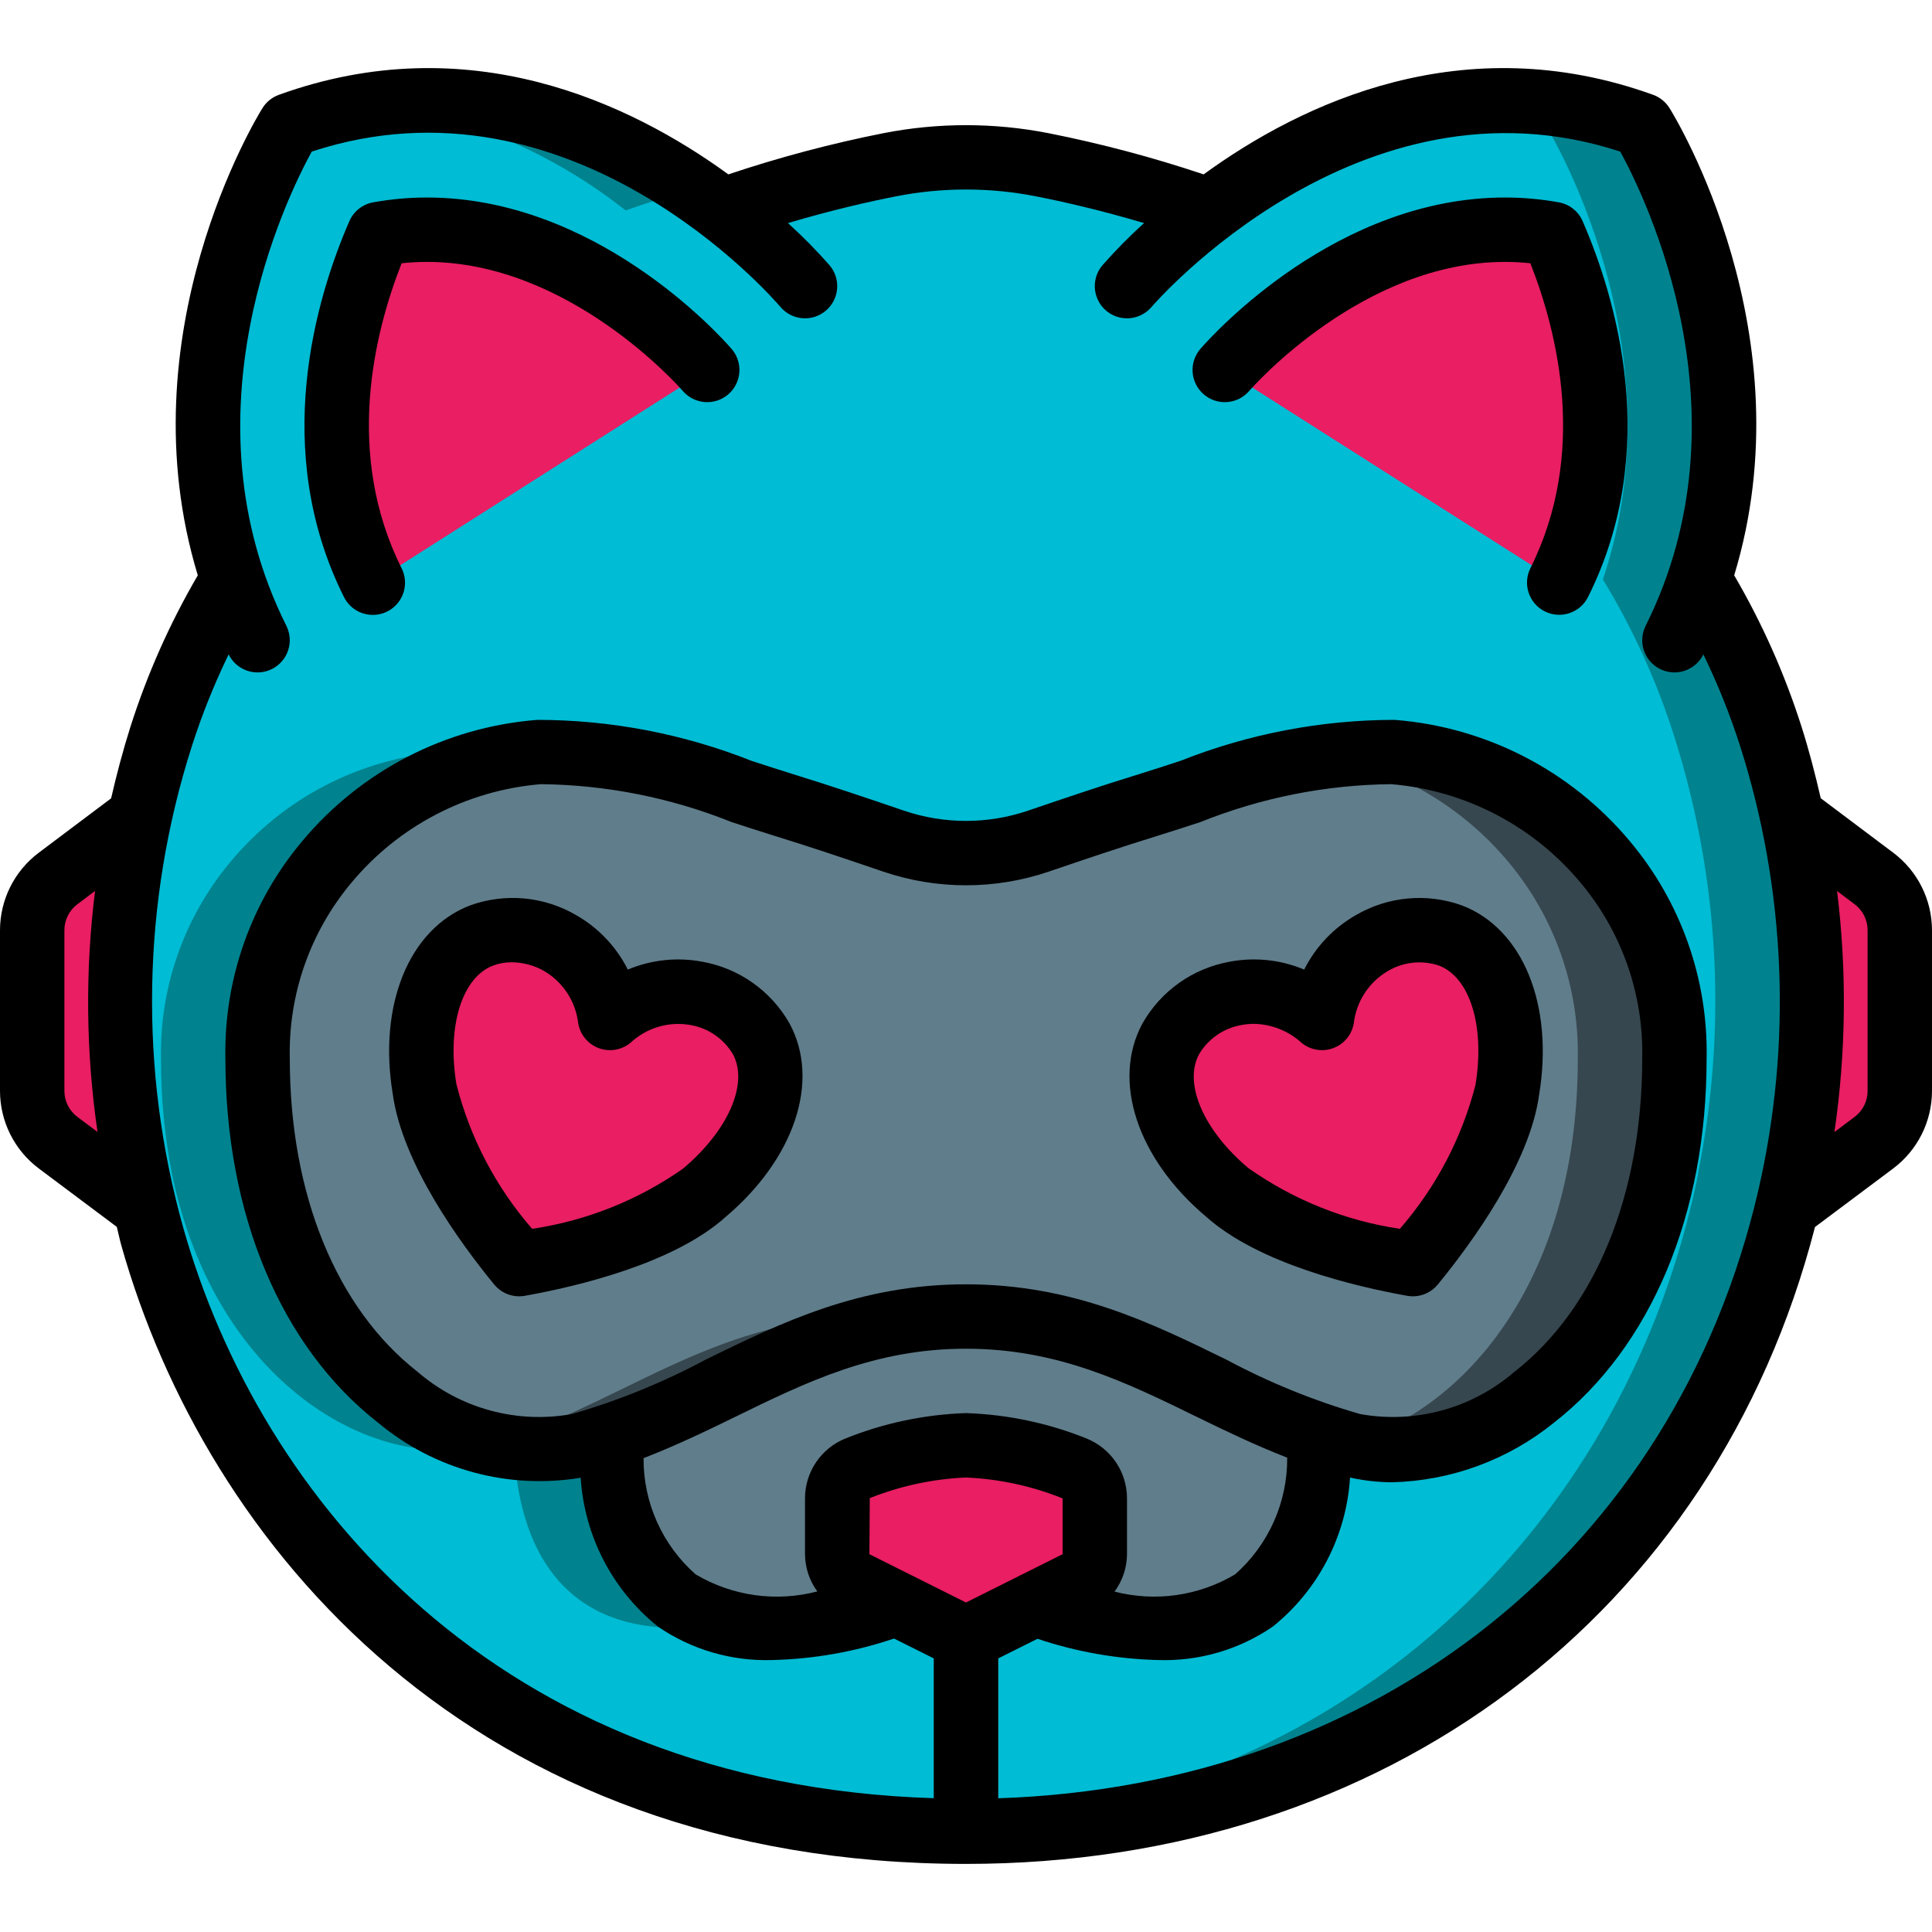
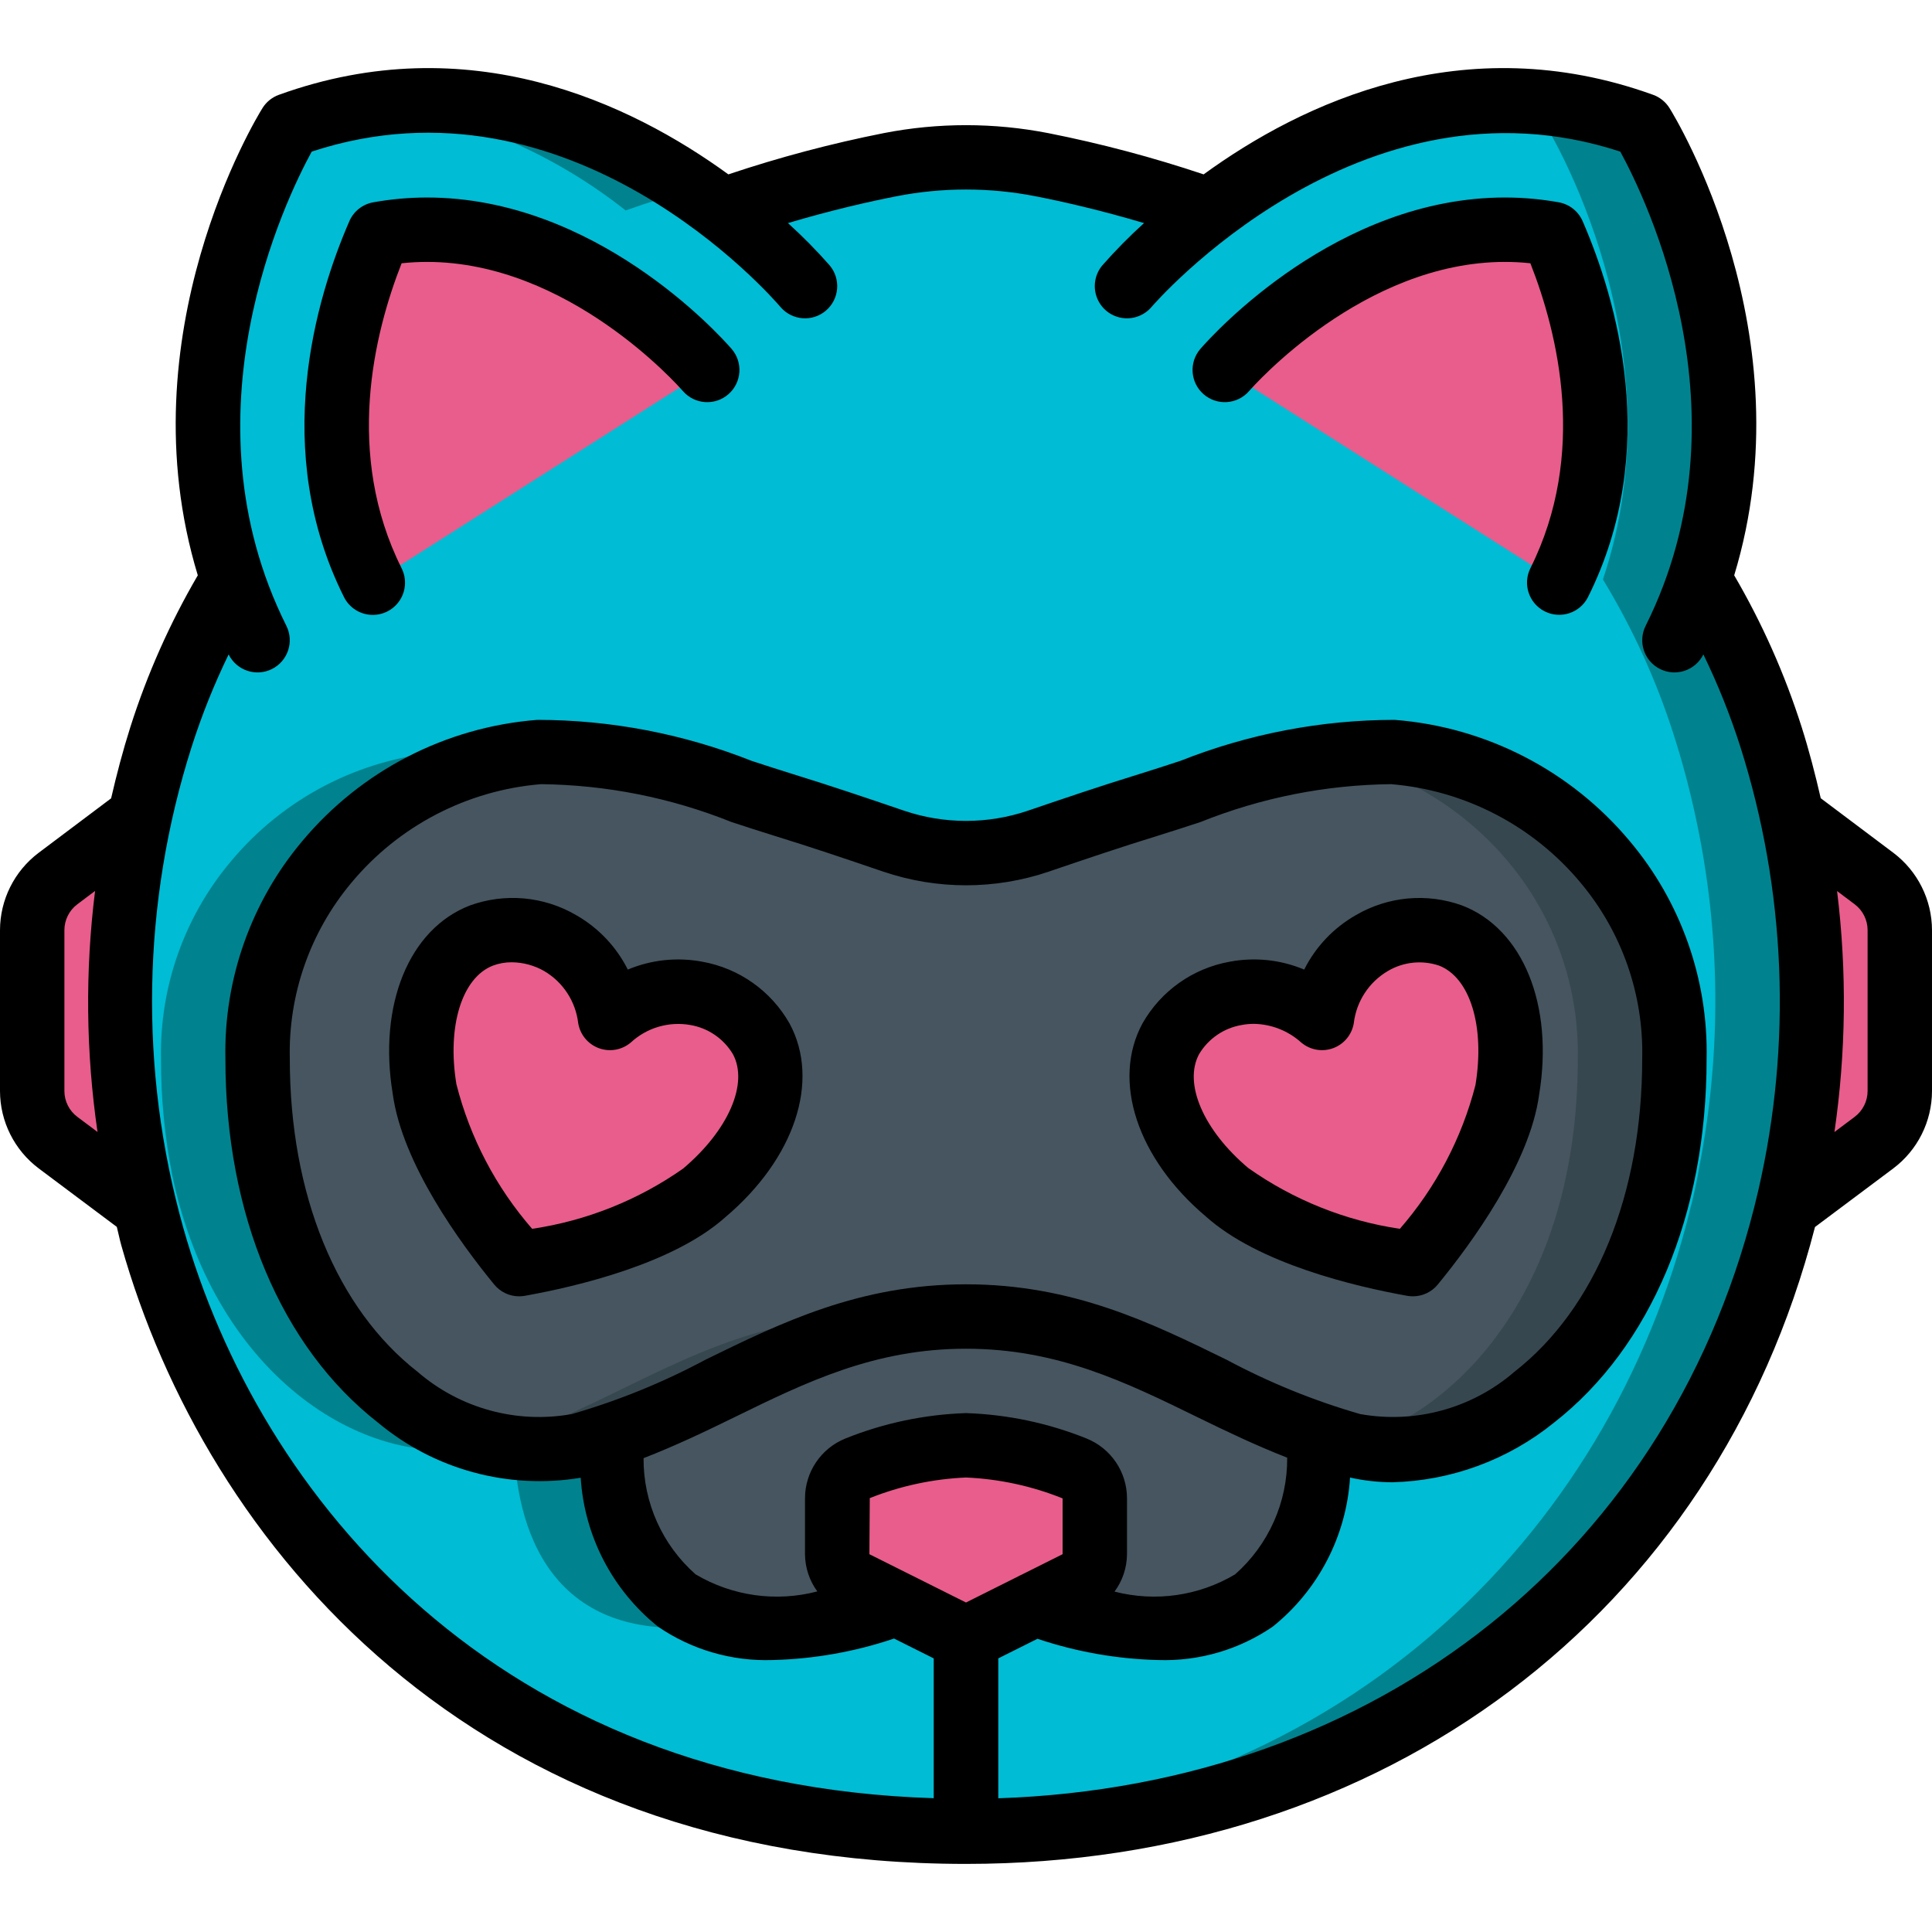
<svg xmlns="http://www.w3.org/2000/svg" version="1.1" id="Capa_1" x="0px" y="0px" viewBox="0 0 512 512" style="enable-background:new 0 0 512 512;" xml:space="preserve">
  <g>
    <g transform="translate(1 1)">
-       <path style="fill:#E91E63;" d="M495.64,231.835l-21.675-16.299c-1.536-7.168-3.413-14.251-5.632-21.248    c-4.613-14.621-10.973-28.632-18.944-41.728C470.381,90.096,434.2,32.155,434.2,32.155c-48.64-17.579-90.453,4.267-114.603,22.613    c-14.512-5.092-29.37-9.141-44.459-12.117c-13.298-2.617-26.979-2.617-40.277,0c-15.089,2.976-29.946,7.026-44.459,12.117    C166.253,36.422,124.44,14.576,75.8,32.155c0,0-36.181,57.941-15.189,120.405c-7.971,13.097-14.331,27.107-18.944,41.728    c-2.219,6.997-4.096,14.165-5.632,21.248L14.36,231.835c-4.284,3.235-6.809,8.286-6.827,13.653v42.667    c0.017,5.368,2.543,10.419,6.827,13.653l23.04,17.237v0.085c0.597,2.56,1.28,5.12,1.963,7.595    c23.979,84.907,97.024,154.197,207.104,157.525c2.816,0.085,5.632,0.171,8.533,0.171c2.901,0,5.717-0.085,8.533-0.171    c113.408-3.499,187.477-76.715,209.067-165.12v-0.085l23.04-17.237c4.284-3.234,6.809-8.286,6.827-13.653v-42.667    C502.449,240.12,499.924,235.069,495.64,231.835z" />
+       <path style="fill:#e85d8b;" d="M495.64,231.835l-21.675-16.299c-1.536-7.168-3.413-14.251-5.632-21.248    c-4.613-14.621-10.973-28.632-18.944-41.728C470.381,90.096,434.2,32.155,434.2,32.155c-48.64-17.579-90.453,4.267-114.603,22.613    c-14.512-5.092-29.37-9.141-44.459-12.117c-13.298-2.617-26.979-2.617-40.277,0c-15.089,2.976-29.946,7.026-44.459,12.117    C166.253,36.422,124.44,14.576,75.8,32.155c0,0-36.181,57.941-15.189,120.405c-7.971,13.097-14.331,27.107-18.944,41.728    c-2.219,6.997-4.096,14.165-5.632,21.248L14.36,231.835c-4.284,3.235-6.809,8.286-6.827,13.653v42.667    c0.017,5.368,2.543,10.419,6.827,13.653l23.04,17.237v0.085c0.597,2.56,1.28,5.12,1.963,7.595    c23.979,84.907,97.024,154.197,207.104,157.525c2.816,0.085,5.632,0.171,8.533,0.171c2.901,0,5.717-0.085,8.533-0.171    c113.408-3.499,187.477-76.715,209.067-165.12v-0.085l23.04-17.237c4.284-3.234,6.809-8.286,6.827-13.653v-42.667    C502.449,240.12,499.924,235.069,495.64,231.835z" />
      <path style="fill:none;stroke:#000000;stroke-width:2;stroke-linecap:round;stroke-linejoin:round;" d="M273.176,424.176    c-0.085-0.085-0.085-0.085-0.171-0.085" />
      <path style="fill:#00838F;" d="M273.176,424.176l-8.96,4.523c9.192,2.139,18.736,2.284,27.989,0.427    C285.736,428.004,279.372,426.349,273.176,424.176z M473.965,215.536c-1.536-7.168-3.413-14.251-5.632-21.248    c-4.613-14.621-10.973-28.632-18.944-41.728C470.381,90.096,434.2,32.155,434.2,32.155c-15.703-5.759-32.546-7.719-49.152-5.717    c-23.919,3.559-46.486,13.327-65.451,28.331c-6.229-2.218-12.117-4.011-17.664-5.632c-10.837-3.157-20.139-5.205-26.795-6.485    c-6.629-1.333-13.377-1.99-20.139-1.963c-4.281-0.013-8.558,0.272-12.8,0.853c-2.464,0.238-4.914,0.608-7.339,1.109    c-15.089,2.976-29.946,7.026-44.459,12.117c-2.475-1.877-5.12-3.755-7.936-5.632c-24.038-17.391-53.574-25.457-83.115-22.699    C91.32,27.5,83.425,29.417,75.8,32.155c0,0-36.181,57.941-15.189,120.405c-7.971,13.097-14.331,27.107-18.944,41.728    c-2.219,6.997-4.096,14.165-5.632,21.248c-6.925,31.907-6.983,64.922-0.171,96.853l1.536,6.656v0.085    c0.597,2.56,1.28,5.12,1.963,7.595C63,410.523,134.509,479.131,242.285,484.08c1.365,0.085,2.816,0.171,4.181,0.171    c2.816,0.085,5.632,0.171,8.533,0.171c2.901,0,5.717-0.085,8.533-0.171c113.408-3.499,187.477-76.715,209.067-165.12v-0.085    c0.256-0.853,0.512-1.792,0.683-2.645C480.936,283.24,481.169,248.798,473.965,215.536z M242.2,426.907l-4.267,2.133l-4.693,2.304    c-2.421,1.195-5.259,1.195-7.68,0l-4.693-2.304l-0.768-0.427c-9.274,2.161-18.899,2.335-28.245,0.512    c-28.245-6.571-31.147-36.523-31.061-49.579c-2.686,0.965-5.421,1.791-8.192,2.475c-5.67,1.372-11.553,1.633-17.323,0.768    c-2.191-0.262-4.359-0.69-6.485-1.28c-30.038-7.68-61.526-41.728-61.526-101.888c-0.374-19.024,6.142-37.541,18.347-52.139    c12.268-14.727,29.288-24.716,48.128-28.245h0.171c2.622-0.486,5.273-0.799,7.936-0.939c22.528-1.28,43.776,7.509,64.939,14.08    c9.728,2.987,19.371,6.229,29.013,9.557c12.479,4.051,25.921,4.051,38.4,0c9.643-3.328,19.285-6.571,29.013-9.557    c15.381-5.639,31.19-10.033,47.275-13.141h0.171c5.779-0.952,11.645-1.267,17.493-0.939c21.925,1.706,42.219,12.237,56.235,29.184    c12.205,14.598,18.721,33.115,18.347,52.139c0.012,9.095-0.759,18.174-2.304,27.136c-0.512,2.816-1.109,5.461-1.707,8.107    c-12.8,51.883-52.992,74.24-81.323,67.157c-0.597-0.171-1.195-0.341-1.707-0.512c-2.259,0.66-4.572,1.116-6.912,1.365    c-0.597,18.091-7.595,54.784-56.576,46.251c-6.469-1.122-12.834-2.777-19.029-4.949l-8.96,4.523l-0.683,0.341l-4.693,2.304    c-2.421,1.195-5.259,1.195-7.68,0l-4.693-2.304L242.2,426.907z" />
      <path style="fill:#00BCD4;" d="M331.8,382.022c-2.901-0.768-5.717-1.536-8.533-2.56v0.085    c0.085,13.056-2.816,43.008-31.061,49.579c48.981,8.533,55.979-28.16,56.576-46.251    C343.118,383.673,337.355,383.383,331.8,382.022z M448.365,215.536c-1.536-7.168-3.413-14.251-5.632-21.248    c-4.613-14.621-10.974-28.632-18.944-41.728C444.781,90.096,408.6,32.155,408.6,32.155c-7.625-2.738-15.52-4.655-23.552-5.717    c-23.919,3.559-46.486,13.327-65.451,28.331c-6.229-2.218-12.117-4.011-17.664-5.632c-2.816,1.877-5.461,3.755-7.936,5.632    c-14.512-5.092-29.37-9.141-44.459-12.117c-2.425-0.501-4.874-0.871-7.339-1.109c-4.242-0.581-8.519-0.867-12.8-0.853    c-6.762-0.028-13.509,0.63-20.139,1.963c-6.656,1.28-15.957,3.328-26.795,6.485c-5.547,1.621-11.435,3.413-17.664,5.632    c-18.965-15.003-41.532-24.772-65.451-28.331C91.32,27.5,83.425,29.417,75.8,32.155c0,0-36.181,57.941-15.189,120.405    c-7.971,13.097-14.331,27.107-18.944,41.728c-2.219,6.997-4.096,14.165-5.632,21.248c-6.925,31.907-6.983,64.922-0.171,96.853    l1.536,6.656v0.085c0.597,2.56,1.28,5.12,1.963,7.595C63,410.523,134.509,479.131,242.285,484.08    C353.219,478.875,425.667,406.427,447,319.131v-0.085c0.256-0.853,0.512-1.792,0.683-2.645c0.597-2.645,1.195-5.291,1.621-8.021    C455.305,277.689,454.985,246.098,448.365,215.536z M348.781,382.875c-5.663,0.798-11.427,0.508-16.981-0.853    c-2.901-0.768-5.717-1.536-8.533-2.56v0.085c0.085,13.056-2.816,43.008-31.061,49.579c-9.253,1.857-18.797,1.712-27.989-0.427    l-0.683,0.341l-4.693,2.304c-2.421,1.195-5.259,1.195-7.68,0l-4.693-2.304l-4.267-2.133l-4.267,2.133l-4.693,2.304    c-2.421,1.195-5.259,1.195-7.68,0l-4.693-2.304l-0.768-0.427c-9.274,2.161-18.899,2.335-28.245,0.512    c-49.067,8.533-55.979-28.33-56.576-46.336c-2.191-0.262-4.359-0.69-6.485-1.28L127,382.022    c-29.184,7.253-70.827-16.555-82.347-71.595c-2.011-10.145-3.011-20.463-2.987-30.805c-0.374-19.024,6.142-37.541,18.347-52.139    c14.016-16.947,34.309-27.478,56.235-29.184c5.848-0.328,11.714-0.014,17.493,0.939h0.171c2.622-0.486,5.273-0.799,7.936-0.939    c22.528-1.28,43.776,7.509,64.939,14.08c9.728,2.987,19.371,6.229,29.013,9.557c2.1,0.688,4.236,1.258,6.4,1.707    c2.164-0.449,4.3-1.019,6.4-1.707c9.643-3.328,19.285-6.571,29.013-9.557c21.163-6.571,42.411-15.36,64.939-14.08    c2.663,0.139,5.314,0.453,7.936,0.939h0.171c18.84,3.529,35.86,13.518,48.128,28.245c12.205,14.598,18.721,33.115,18.347,52.139    c0,60.16-31.403,94.123-61.44,101.888C353.434,382.169,351.121,382.626,348.781,382.875z" />
-       <path style="fill:#607D8B;" d="M348.867,379.462v0.085c0.085,18.091-5.461,68.352-75.691,44.629l11.264-5.632    c2.893-1.464,4.71-4.438,4.693-7.68v-14.763c-0.053-3.525-2.201-6.68-5.461-8.021c-9.136-3.659-18.837-5.709-28.672-6.059    c-9.835,0.35-19.536,2.4-28.672,6.059c-3.261,1.341-5.409,4.496-5.461,8.021v14.763c-0.017,3.242,1.8,6.216,4.693,7.68    l11.093,5.547c-70.4,23.893-75.947-26.453-75.861-44.544C191,369.478,215.832,347.888,255,347.888    C293.997,347.888,318.829,369.307,348.867,379.462z" />
+       <path style="fill:#46555f;" d="M348.867,379.462v0.085c0.085,18.091-5.461,68.352-75.691,44.629l11.264-5.632    c2.893-1.464,4.71-4.438,4.693-7.68v-14.763c-0.053-3.525-2.201-6.68-5.461-8.021c-9.136-3.659-18.837-5.709-28.672-6.059    c-9.835,0.35-19.536,2.4-28.672,6.059c-3.261,1.341-5.409,4.496-5.461,8.021v14.763c-0.017,3.242,1.8,6.216,4.693,7.68    l11.093,5.547c-70.4,23.893-75.947-26.453-75.861-44.544C191,369.478,215.832,347.888,255,347.888    C293.997,347.888,318.829,369.307,348.867,379.462z" />
      <path style="fill:#37474F;" d="M442.733,279.622c0,76.8-51.2,110.933-85.333,102.4c-0.597-0.171-1.195-0.341-1.707-0.512    c-2.312-0.553-4.592-1.237-6.827-2.048c-30.037-10.155-54.869-31.573-93.867-31.573c-4.282-0.025-8.56,0.26-12.8,0.853    c-32.085,3.925-54.613,21.845-81.408,30.805c-2.686,0.965-5.421,1.791-8.192,2.475c-7.849,1.871-16.047,1.695-23.808-0.512    c-30.037-7.68-61.525-41.728-61.525-101.888c-0.374-19.024,6.142-37.541,18.347-52.139c12.268-14.727,29.288-24.716,48.128-28.245    h0.171c2.622-0.486,5.273-0.799,7.936-0.939c22.528-1.28,43.776,7.509,64.939,14.08c9.728,2.987,19.371,6.229,29.013,9.557    c12.479,4.051,25.921,4.051,38.4,0c9.643-3.328,19.285-6.571,29.013-9.557c15.381-5.639,31.19-10.033,47.275-13.141h0.171    c5.779-0.952,11.645-1.267,17.493-0.939c21.925,1.706,42.219,12.237,56.235,29.184    C436.591,242.08,443.107,260.598,442.733,279.622z" />
-       <path style="fill:#607D8B;" d="M417.133,279.622c0,60.16-31.403,94.123-61.44,101.888c-7.79,2.207-16.016,2.384-23.893,0.512    c-2.901-0.768-5.717-1.536-8.533-2.56c-26.624-8.96-49.152-26.795-81.067-30.72c-4.24-0.593-8.518-0.878-12.8-0.853    c-39.168,0-64,21.589-94.208,31.659c-2.088,0.794-4.226,1.45-6.4,1.963c-30.037-7.68-61.525-41.728-61.525-101.888    c-0.374-19.024,6.142-37.541,18.347-52.139c12.268-14.727,29.288-24.716,48.128-28.245h0.171    c16.085,3.108,31.894,7.503,47.275,13.141c9.728,2.987,19.371,6.229,29.013,9.557c12.479,4.051,25.921,4.051,38.4,0    c9.643-3.328,19.285-6.571,29.013-9.557c21.163-6.571,42.411-15.36,64.939-14.08c2.663,0.139,5.314,0.453,7.936,0.939h0.171    c18.84,3.529,35.86,13.518,48.128,28.245C410.991,242.08,417.507,260.598,417.133,279.622z" />
+       <path style="fill:#46555f;" d="M417.133,279.622c0,60.16-31.403,94.123-61.44,101.888c-7.79,2.207-16.016,2.384-23.893,0.512    c-2.901-0.768-5.717-1.536-8.533-2.56c-26.624-8.96-49.152-26.795-81.067-30.72c-4.24-0.593-8.518-0.878-12.8-0.853    c-39.168,0-64,21.589-94.208,31.659c-2.088,0.794-4.226,1.45-6.4,1.963c-30.037-7.68-61.525-41.728-61.525-101.888    c-0.374-19.024,6.142-37.541,18.347-52.139c12.268-14.727,29.288-24.716,48.128-28.245h0.171    c16.085,3.108,31.894,7.503,47.275,13.141c9.728,2.987,19.371,6.229,29.013,9.557c12.479,4.051,25.921,4.051,38.4,0    c9.643-3.328,19.285-6.571,29.013-9.557c21.163-6.571,42.411-15.36,64.939-14.08c2.663,0.139,5.314,0.453,7.936,0.939h0.171    c18.84,3.529,35.86,13.518,48.128,28.245C410.991,242.08,417.507,260.598,417.133,279.622z" />
      <g>
-         <path style="fill:#E91E63;" d="M186.433,97.051c-1.558-1.787-32.858-37.175-74.267-37.175c-4.278,0-8.548,0.382-12.758,1.142     c-7.85,18.079-19.75,56.129-1.608,92.404" />
-         <path style="fill:#E91E63;" d="M323.567,97.051c1.558-1.787,32.858-37.175,74.267-37.175c4.278,0,8.548,0.382,12.758,1.142     c7.85,18.079,19.75,56.129,1.608,92.404" />
-         <path style="fill:#E91E63;" d="M289.133,396.102v14.763c0.017,3.242-1.8,6.216-4.693,7.68l-11.264,5.632l-9.643,4.864h-0.171     l-4.523,2.304c-2.421,1.195-5.259,1.195-7.68,0l-4.608-2.304h-0.085l-9.813-4.949l-11.093-5.547     c-2.893-1.464-4.71-4.438-4.693-7.68v-14.763c0.053-3.525,2.201-6.68,5.461-8.021c9.136-3.659,18.837-5.709,28.672-6.059     c9.835,0.35,19.536,2.4,28.672,6.059C286.933,389.422,289.081,392.576,289.133,396.102z" />
+         <path style="fill:#e85d8b;" d="M186.433,97.051c-1.558-1.787-32.858-37.175-74.267-37.175c-4.278,0-8.548,0.382-12.758,1.142     c-7.85,18.079-19.75,56.129-1.608,92.404" />
+         <path style="fill:#e85d8b;" d="M323.567,97.051c1.558-1.787,32.858-37.175,74.267-37.175c4.278,0,8.548,0.382,12.758,1.142     c7.85,18.079,19.75,56.129,1.608,92.404" />
+         <path style="fill:#e85d8b;" d="M289.133,396.102v14.763c0.017,3.242-1.8,6.216-4.693,7.68l-11.264,5.632l-9.643,4.864h-0.171     l-4.523,2.304c-2.421,1.195-5.259,1.195-7.68,0l-4.608-2.304h-0.085l-9.813-4.949l-11.093-5.547     c-2.893-1.464-4.71-4.438-4.693-7.68v-14.763c0.053-3.525,2.201-6.68,5.461-8.021c9.136-3.659,18.837-5.709,28.672-6.059     c9.835,0.35,19.536,2.4,28.672,6.059C286.933,389.422,289.081,392.576,289.133,396.102z" />
      </g>
-       <path style="fill:#607D8B;" d="M263.533,429.04v55.211c-2.816,0.085-5.632,0.171-8.533,0.171c-2.901,0-5.717-0.085-8.533-0.171    V429.04h0.085l4.608,2.304c2.421,1.195,5.259,1.195,7.68,0l4.523-2.304H263.533z" />
+       <path style="fill:#46555f;" d="M263.533,429.04v55.211c-2.816,0.085-5.632,0.171-8.533,0.171c-2.901,0-5.717-0.085-8.533-0.171    V429.04h0.085l4.608,2.304c2.421,1.195,5.259,1.195,7.68,0l4.523-2.304H263.533z" />
      <g>
-         <path style="fill:#E91E63;" d="M398.445,287.728c-1.963,14.592-14.08,33.024-25.003,46.251     c-16.896-2.987-38.144-9.045-49.152-18.944c-15.275-12.885-21.248-29.184-15.019-40.704c4.066-6.723,10.949-11.253,18.732-12.329     c7.783-1.076,15.637,1.416,21.375,6.783c0.864-7.804,5.206-14.802,11.815-19.042c6.609-4.24,14.779-5.27,22.233-2.803     C395.715,251.632,401.688,267.931,398.445,287.728z" />
-         <path style="fill:#E91E63;" d="M185.709,315.035c-11.008,9.899-32.256,15.957-49.152,18.944     c-10.923-13.227-23.04-31.659-25.003-46.251c-3.243-19.797,2.731-36.096,15.019-40.789c7.455-2.467,15.625-1.437,22.233,2.803     c6.609,4.24,10.95,11.237,11.815,19.042c5.738-5.367,13.592-7.859,21.375-6.783c7.783,1.076,14.665,5.606,18.732,12.329     C206.957,285.851,200.984,302.15,185.709,315.035z" />
+         <path style="fill:#e85d8b;" d="M398.445,287.728c-1.963,14.592-14.08,33.024-25.003,46.251     c-16.896-2.987-38.144-9.045-49.152-18.944c-15.275-12.885-21.248-29.184-15.019-40.704c4.066-6.723,10.949-11.253,18.732-12.329     c7.783-1.076,15.637,1.416,21.375,6.783c0.864-7.804,5.206-14.802,11.815-19.042c6.609-4.24,14.779-5.27,22.233-2.803     C395.715,251.632,401.688,267.931,398.445,287.728z" />
+         <path style="fill:#e85d8b;" d="M185.709,315.035c-11.008,9.899-32.256,15.957-49.152,18.944     c-10.923-13.227-23.04-31.659-25.003-46.251c-3.243-19.797,2.731-36.096,15.019-40.789c7.455-2.467,15.625-1.437,22.233,2.803     c6.609,4.24,10.95,11.237,11.815,19.042c5.738-5.367,13.592-7.859,21.375-6.783c7.783,1.076,14.665,5.606,18.732,12.329     C206.957,285.851,200.984,302.15,185.709,315.035z" />
      </g>
    </g>
    <g>
      <path d="M186.133,254.867c-6.648-1.26-13.519-0.535-19.758,2.083c-3.037-6.05-7.795-11.067-13.675-14.421    c-8.548-5.006-18.881-5.945-28.192-2.562c-16.117,6.212-24.308,26.358-20.433,49.879c2.5,18.517,17.933,39.633,26.9,50.571    c1.622,1.976,4.044,3.121,6.6,3.121c0.503,0.001,1.005-0.043,1.5-0.133c13.933-2.492,39.375-8.529,53.117-20.813    c18.408-15.525,25.259-36.162,17.05-51.354C204.357,262.615,195.888,256.615,186.133,254.867z M181.008,309.705    c-11.907,8.351-25.597,13.811-39.983,15.946c-9.6-11.03-16.476-24.16-20.075-38.333c-2.525-15.329,1.467-28.25,9.692-31.425    c1.59-0.596,3.277-0.894,4.975-0.879c3.022,0.021,5.988,0.823,8.608,2.329c4.998,2.944,8.331,8.056,9.008,13.816    c0.499,3.028,2.586,5.554,5.465,6.616c2.879,1.062,6.106,0.496,8.452-1.483c4.25-3.942,10.101-5.665,15.808-4.654    c4.703,0.801,8.82,3.621,11.267,7.717C198.425,287.117,193.067,299.534,181.008,309.705L181.008,309.705z" />
      <path d="M374.425,343.538c2.556,0,4.978-1.145,6.6-3.121c8.967-10.938,24.4-32.054,26.858-50.325    c3.917-23.767-4.275-43.913-20.392-50.125c-9.311-3.375-19.641-2.436-28.192,2.562c-5.88,3.354-10.638,8.371-13.675,14.421    c-6.238-2.621-13.111-3.346-19.759-2.083c-9.755,1.748-18.224,7.748-23.108,16.371c-8.208,15.192-1.358,35.829,16.867,51.191    c13.925,12.446,39.367,18.483,53.3,20.975C373.42,343.494,373.922,343.539,374.425,343.538z M330.808,309.542    c-11.875-10.008-17.233-22.425-13.033-30.188c2.447-4.096,6.563-6.916,11.267-7.717c1.068-0.205,2.154-0.308,3.242-0.308    c4.652,0.078,9.117,1.841,12.567,4.962c2.346,1.978,5.573,2.545,8.452,1.483c2.879-1.062,4.966-3.588,5.465-6.616    c0.678-5.761,4.011-10.873,9.008-13.816c4.1-2.439,9.061-2.969,13.583-1.45c8.225,3.175,12.217,16.096,9.65,31.671    c-3.623,14.082-10.482,27.124-20.033,38.088C356.509,323.502,342.751,317.984,330.808,309.542z" />
      <path d="M10.258,309.638l20.699,15.5c0.423,1.631,0.734,3.281,1.192,4.905c22.358,79.242,92.9,163.912,223.85,163.912    c110.975,0,198.535-66.089,224.992-168.785l20.75-15.528c6.442-4.847,10.24-12.434,10.258-20.496V246.48    c-0.021-8.046-3.804-15.618-10.225-20.467l-19.257-14.473c-1.455-6.323-3.081-12.616-5.052-18.832    c-4.461-14.031-10.459-27.526-17.885-40.239c19.401-63.826-15.479-121.177-17.148-123.836c-1.012-1.62-2.537-2.854-4.333-3.504    c-50.286-18.164-93.099,2.157-119.125,21.083c-13.459-4.513-27.192-8.161-41.116-10.921c-14.407-2.822-29.224-2.828-43.633-0.017    c-13.953,2.764-27.715,6.417-41.202,10.938C166.994,27.286,124.181,6.964,73.9,25.129c-1.796,0.65-3.322,1.884-4.333,3.504    c-1.668,2.66-36.549,60.01-17.148,123.836c-7.427,12.714-13.425,26.21-17.885,40.243c-1.975,6.239-3.63,12.533-5.088,18.855    l-19.22,14.446C3.804,230.862,0.021,238.434,0,246.48v42.667C0.018,297.208,3.815,304.794,10.258,309.638z M325.075,360.355    c-20.083-9.833-40.85-20-69.075-20c-28.225,0-48.992,10.167-69.075,20c-11.258,6.028-23.121,10.851-35.392,14.387    c-14.607,2.628-29.619-1.482-40.85-11.183C89.15,346.746,76.8,316.517,76.8,280.622c-0.423-16.99,5.353-33.553,16.25-46.596    c12.561-15.144,30.691-24.592,50.3-26.213c17.313,0.183,34.44,3.585,50.508,10.033c3.808,1.246,7.6,2.487,11.4,3.658    c9.658,2.975,19.242,6.221,28.817,9.488c14.218,4.825,29.632,4.825,43.85,0c9.575-3.267,19.158-6.512,28.825-9.488    c3.792-1.171,7.583-2.412,11.392-3.658c16.068-6.448,33.196-9.85,50.508-10.033c19.609,1.621,37.739,11.069,50.3,26.213    c10.897,13.042,16.673,29.606,16.249,46.596c0,35.896-12.35,66.125-33.883,82.938c-11.236,9.692-26.244,13.8-40.85,11.183    C348.196,371.206,336.333,366.383,325.075,360.355z M194.433,375.68c19.175-9.388,37.3-18.258,61.567-18.258    c24.267,0,42.392,8.871,61.567,18.258c7.595,3.717,15.393,7.436,23.552,10.616c0.094,11.821-4.94,23.101-13.802,30.925    c-9.616,5.723-21.12,7.369-31.954,4.57c2.122-2.871,3.278-6.342,3.304-9.912v-14.792c0.001-7.007-4.272-13.306-10.783-15.896    c-10.155-4.078-20.946-6.347-31.883-6.704c-10.94,0.357-21.734,2.626-31.892,6.704c-6.507,2.593-10.776,8.891-10.775,15.896    v14.792c0.025,3.549,1.167,7.001,3.265,9.864c-10.924,2.871-22.543,1.242-32.257-4.523c-8.834-7.789-13.864-19.02-13.792-30.797    C178.83,383.219,186.736,379.447,194.433,375.68z M230.4,411.88l0.1-14.863c8.132-3.241,16.753-5.088,25.5-5.463    c8.785,0.382,17.441,2.253,25.6,5.533v14.792l-10.829,5.415c-0.344,0.144-0.678,0.311-1,0.5L256,424.68L230.4,411.88z     M491.525,239.655c2.14,1.618,3.401,4.142,3.408,6.825v42.667c-0.008,2.689-1.276,5.218-3.425,6.833l-5.363,4.015    c3.081-21.159,3.316-42.636,0.698-63.858L491.525,239.655z M60.594,173.415l0.039,0.09c2.117,4.2,7.232,5.896,11.438,3.792    c4.206-2.103,5.919-7.213,3.829-11.426c-28-55.996-0.133-113.183,6.708-125.696c68.8-22.6,121.967,38.525,124.225,41.175    c3.051,3.592,8.437,4.031,12.029,0.979c3.592-3.051,4.031-8.437,0.979-12.029c-3.46-3.935-7.141-7.669-11.028-11.183    c11.646-3.456,21.643-5.72,28.761-7.109c12.196-2.386,24.739-2.38,36.933,0.017c7.057,1.377,17.037,3.638,28.677,7.092    c-3.886,3.514-7.567,7.248-11.026,11.183c-1.973,2.325-2.555,5.526-1.527,8.397c1.027,2.871,3.508,4.975,6.508,5.521    c3,0.546,6.063-0.551,8.036-2.876c0.55-0.65,55.133-63.833,124.217-41.162c6.842,12.513,34.708,69.7,6.708,125.692    c-2.09,4.213-0.378,9.323,3.829,11.426c4.206,2.103,9.321,0.407,11.438-3.792l0.039-0.09c3.843,7.907,7.116,16.078,9.794,24.452    c12.097,38.068,13.743,78.687,4.767,117.608c-22.068,95.357-100.687,157.72-201.433,161.089v-37.068l10.409-5.204    c10.319,3.469,21.1,5.368,31.983,5.633c10.808,0.364,21.448-2.738,30.367-8.854c12.082-9.701,19.517-24.043,20.483-39.507    c3.672,0.818,7.421,1.238,11.183,1.253c15.641-0.396,30.712-5.952,42.867-15.804c25.7-20.071,40.441-55.204,40.441-96.392    c0.445-21.091-6.807-41.622-20.4-57.754c-15.592-18.64-38.038-30.21-62.267-32.096c-19.437,0.011-38.697,3.695-56.767,10.858    c-3.708,1.213-7.417,2.425-11.108,3.567c-9.825,3.025-19.575,6.321-29.317,9.646c-10.641,3.608-22.175,3.608-32.817,0    c-9.742-3.325-19.492-6.621-29.308-9.646c-3.7-1.142-7.408-2.354-11.117-3.567c-18.07-7.161-37.33-10.845-56.767-10.858    c-24.228,1.886-46.674,13.456-62.266,32.096c-13.593,16.133-20.845,36.663-20.4,57.754c0,41.188,14.742,76.321,40.442,96.392    c14.927,12.451,34.537,17.782,53.713,14.604c0.976,15.446,8.409,29.767,20.479,39.455c8.918,6.116,19.559,9.218,30.367,8.854    c10.957-0.269,21.811-2.19,32.195-5.698l10.538,5.269v37.045c-115.863-3.636-178.732-79.67-198.892-151.133    c-11.757-41.815-10.984-86.162,2.225-127.542C53.478,189.494,56.751,181.322,60.594,173.415z M17.067,246.48    c0.008-2.682,1.268-5.207,3.408-6.825l4.722-3.549c-2.658,21.225-2.439,42.712,0.649,63.879l-5.354-4.009    c-2.15-1.613-3.418-4.142-3.425-6.829V246.48z" />
      <path d="M98.808,162.955c2.956-0.002,5.701-1.534,7.254-4.05c1.553-2.516,1.693-5.656,0.371-8.3    c-15.133-30.267-7.35-62.154,0-80.837c2.237-0.238,4.484-0.357,6.733-0.358c37.542,0,66.617,32.85,67.833,34.25    c3.1,3.544,8.484,3.909,12.033,0.815c3.549-3.094,3.922-8.477,0.834-12.031c-3.583-4.105-36.242-40.1-80.7-40.1    c-4.784,0.002-9.558,0.428-14.267,1.275c-2.81,0.504-5.181,2.381-6.317,5c-8.892,20.479-20.9,60.654-1.417,99.621    C92.613,161.133,95.573,162.96,98.808,162.955z" />
      <path d="M331,103.659c1.217-1.4,30.292-34.25,67.833-34.25c2.249,0.001,4.497,0.121,6.733,0.358    c7.35,18.683,15.133,50.571,0,80.837c-2.09,4.213-0.378,9.323,3.829,11.426c4.206,2.103,9.321,0.407,11.438-3.792    c19.483-38.967,7.475-79.142-1.417-99.621c-1.135-2.619-3.507-4.496-6.317-5c-4.708-0.847-9.483-1.273-14.267-1.275    c-44.459,0-77.117,35.996-80.7,40.1c-3.088,3.554-2.715,8.937,0.834,12.031C322.517,107.568,327.901,107.203,331,103.659    L331,103.659z" />
    </g>
  </g>
-   <g>
- </g>
-   <g>
- </g>
-   <g>
- </g>
-   <g>
- </g>
-   <g>
- </g>
-   <g>
- </g>
-   <g>
- </g>
-   <g>
- </g>
-   <g>
- </g>
-   <g>
- </g>
-   <g>
- </g>
-   <g>
- </g>
-   <g>
- </g>
-   <g>
- </g>
-   <g>
- </g>
</svg>
